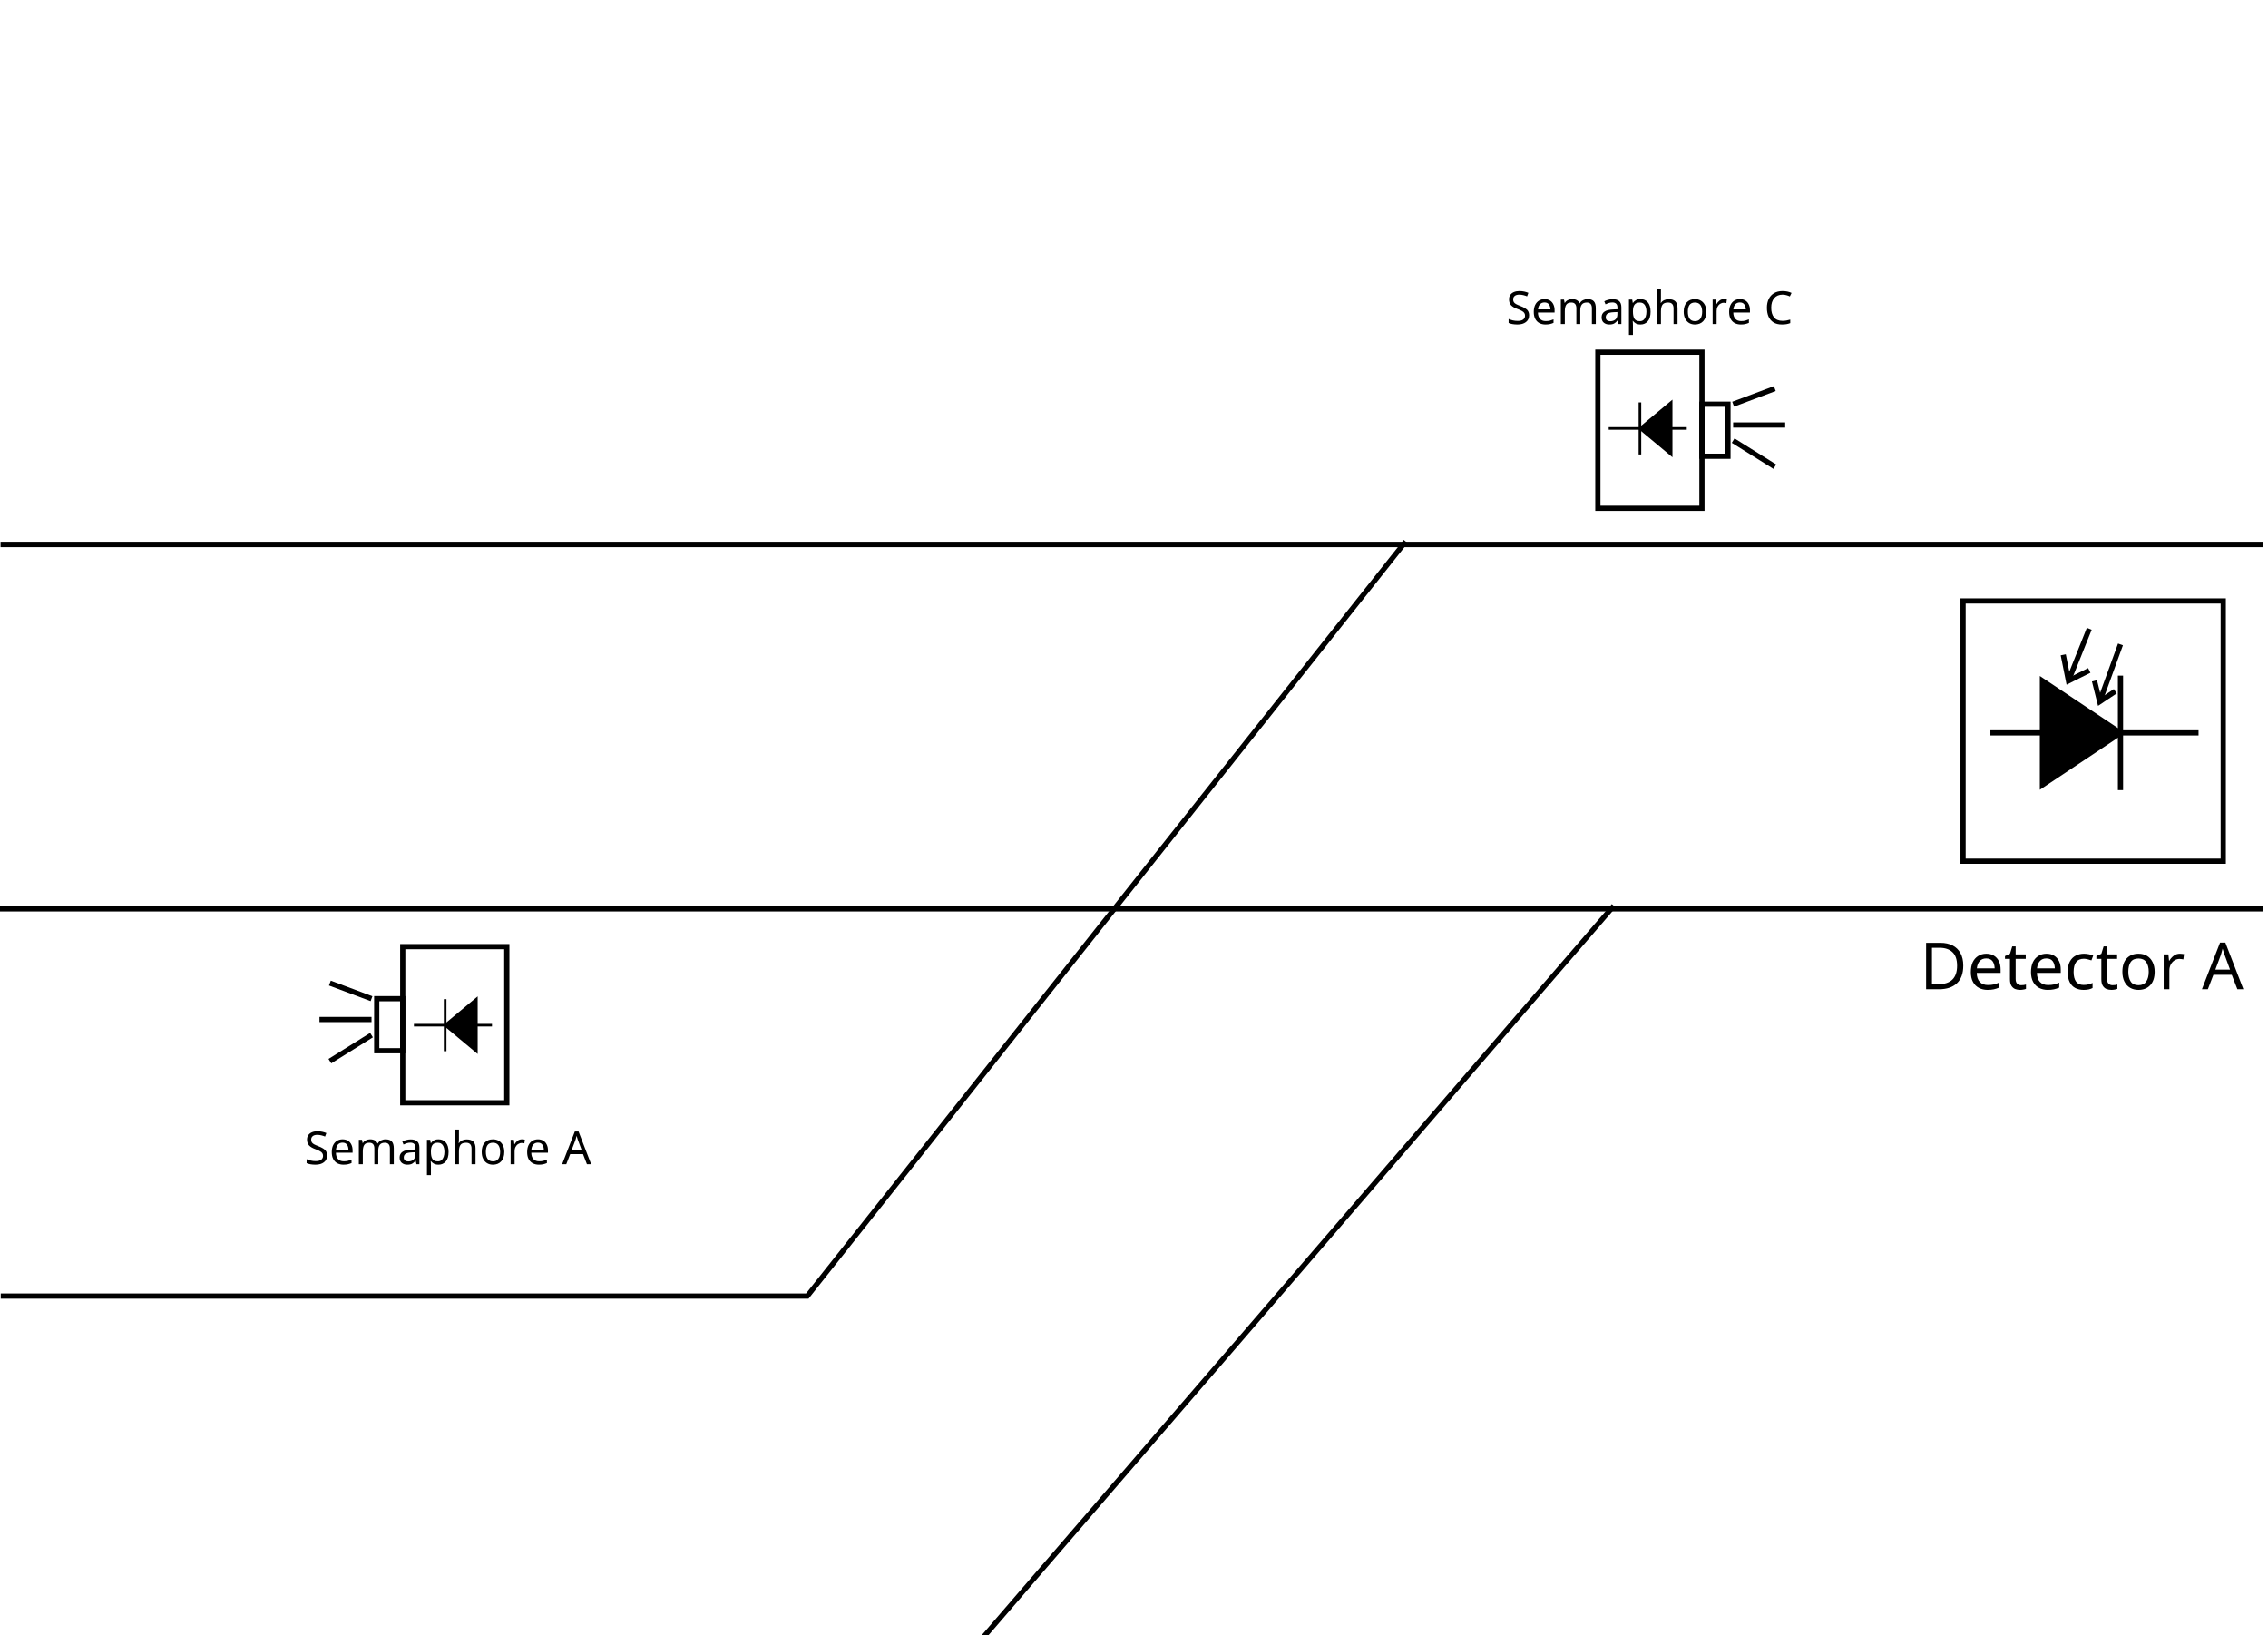
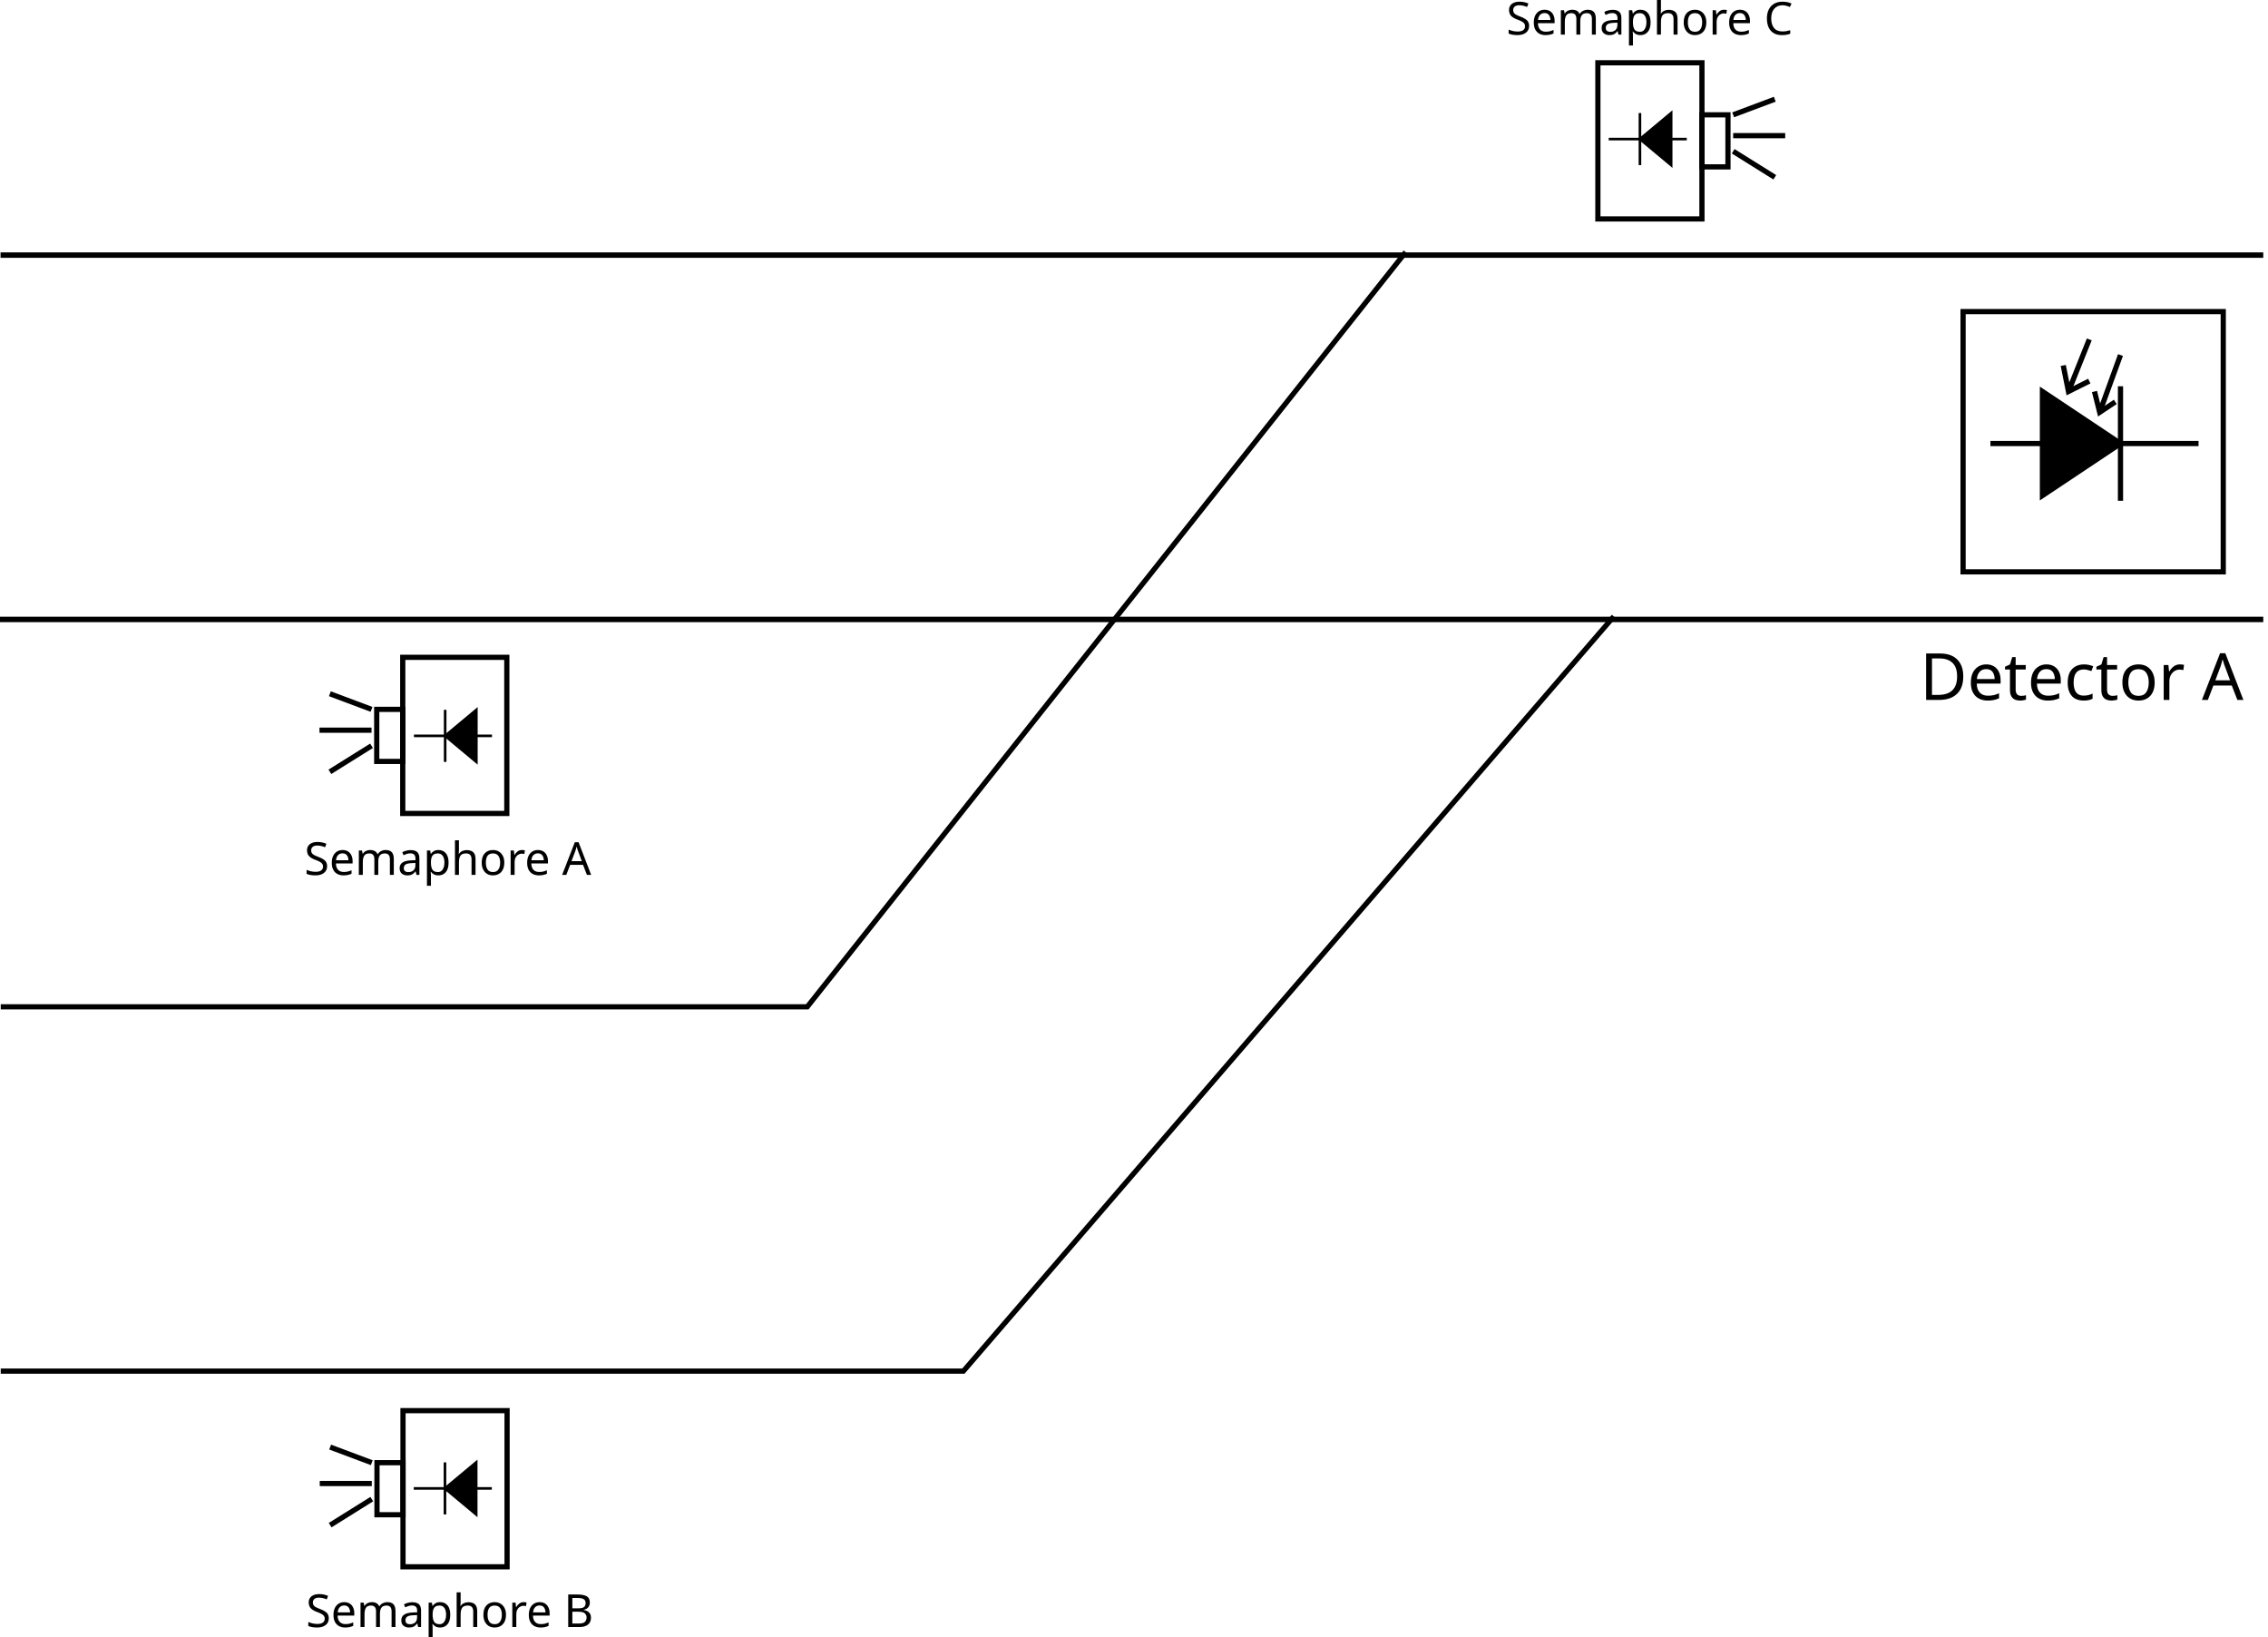
- <svg xmlns="http://www.w3.org/2000/svg" width="123.011mm" height="88.638mm" viewBox="0 0 435.867 314.072" id="svg4478" version="1.1">
+ <svg xmlns="http://www.w3.org/2000/svg" width="123.011mm" height="88.737mm" viewBox="0 0 435.867 314.423" id="svg4478" version="1.1">
  <defs id="defs4480" />
-   <g id="layer1" transform="translate(-157.7374,-111.3337)">
+   <g id="layer1" transform="translate(-157.7374,-166.9427)">
    <path style="fill:none;fill-rule:evenodd;stroke:#000000;stroke-width:1.043px;stroke-linecap:butt;stroke-linejoin:miter;stroke-opacity:1" d="m 592.693,285.957 -434.955,0" id="path4174" />
    <path style="fill:none;fill-rule:evenodd;stroke:#000000;stroke-width:1.043px;stroke-linecap:butt;stroke-linejoin:miter;stroke-opacity:1" d="m 592.693,215.957 -434.85,0" id="path4178" />
    <rect style="fill:none;fill-opacity:1;stroke:#000000;stroke-opacity:1" id="rect4180" width="50" height="50" x="535.004" y="-276.811" transform="scale(1,-1)" />
    <path style="fill:none;fill-rule:evenodd;stroke:#000000;stroke-width:1px;stroke-linecap:butt;stroke-linejoin:miter;stroke-opacity:1" d="m 540.257,252.158 40,0" id="path4182" />
    <path style="fill:#000000;fill-opacity:1;fill-rule:evenodd;stroke:#000000;stroke-width:1px;stroke-linecap:butt;stroke-linejoin:miter;stroke-opacity:1" d="m 550.257,242.158 0,20 15,-10 z" id="path4184" />
    <path style="fill:none;fill-rule:evenodd;stroke:#000000;stroke-width:1px;stroke-linecap:butt;stroke-linejoin:miter;stroke-opacity:1" d="m 565.257,241.158 0,22" id="path4200" />
    <path style="fill:none;fill-rule:evenodd;stroke:#000000;stroke-width:1px;stroke-linecap:butt;stroke-linejoin:miter;stroke-opacity:1" d="m 555.257,242.158 4,-10" id="path4202" />
    <path style="fill:none;fill-rule:evenodd;stroke:#000000;stroke-width:1px;stroke-linecap:butt;stroke-linejoin:miter;stroke-opacity:1" d="m 554.257,237.158 1,5 4,-2" id="path4206" />
    <path style="fill:none;fill-rule:evenodd;stroke:#000000;stroke-width:1px;stroke-linecap:butt;stroke-linejoin:miter;stroke-opacity:1" d="m 561.257,246.158 4,-11" id="path4208" />
    <path style="fill:none;fill-rule:evenodd;stroke:#000000;stroke-width:1px;stroke-linecap:butt;stroke-linejoin:miter;stroke-opacity:1" d="m 560.257,242.158 1,4 3,-2" id="path4210" />
    <rect style="fill:none;fill-opacity:1;stroke:#000000;stroke-opacity:1" id="rect4248" width="20" height="30" x="-484.819" y="-209.005" transform="scale(-1,-1)" />
    <rect style="fill:none;fill-opacity:1;stroke:#000000;stroke-opacity:1" id="rect4252" width="5" height="10" x="-489.819" y="-199.005" transform="scale(-1,-1)" />
    <path style="fill:none;fill-rule:evenodd;stroke:#000000;stroke-width:1px;stroke-linecap:butt;stroke-linejoin:miter;stroke-opacity:1" d="m 490.819,196.005 8,5" id="path4254" />
    <path style="fill:none;fill-rule:evenodd;stroke:#000000;stroke-width:1px;stroke-linecap:butt;stroke-linejoin:miter;stroke-opacity:1" d="m 500.819,193.005 -10,0" id="path4256" />
    <path style="fill:none;fill-rule:evenodd;stroke:#000000;stroke-width:1px;stroke-linecap:butt;stroke-linejoin:miter;stroke-opacity:1" d="m 490.819,189.005 8,-3" id="path4258" />
    <rect style="fill:none;fill-opacity:1;stroke:#000000;stroke-opacity:1" id="rect4248-7" width="20" height="30" x="235.187" y="-467.974" transform="scale(1,-1)" />
    <rect style="fill:none;fill-opacity:1;stroke:#000000;stroke-opacity:1" id="rect4252-4" width="5" height="10" x="230.187" y="-457.974" transform="scale(1,-1)" />
    <path style="fill:none;fill-rule:evenodd;stroke:#000000;stroke-width:1px;stroke-linecap:butt;stroke-linejoin:miter;stroke-opacity:1" d="m 229.187,454.974 -8,5" id="path4254-0" />
    <path style="fill:none;fill-rule:evenodd;stroke:#000000;stroke-width:1px;stroke-linecap:butt;stroke-linejoin:miter;stroke-opacity:1" d="m 219.187,451.974 10,0" id="path4256-2" />
    <path style="fill:none;fill-rule:evenodd;stroke:#000000;stroke-width:1px;stroke-linecap:butt;stroke-linejoin:miter;stroke-opacity:1" d="m 229.187,447.974 -8,-3" id="path4258-7" />
    <rect style="fill:none;fill-opacity:1;stroke:#000000;stroke-opacity:1" id="rect4248-7-0" width="20" height="30" x="235.137" y="-323.235" transform="scale(1,-1)" />
    <rect style="fill:none;fill-opacity:1;stroke:#000000;stroke-opacity:1" id="rect4252-4-1" width="5" height="10" x="230.137" y="-313.235" transform="scale(1,-1)" />
    <path style="fill:none;fill-rule:evenodd;stroke:#000000;stroke-width:1px;stroke-linecap:butt;stroke-linejoin:miter;stroke-opacity:1" d="m 229.137,310.235 -8,5" id="path4254-0-1" />
    <path style="fill:none;fill-rule:evenodd;stroke:#000000;stroke-width:1px;stroke-linecap:butt;stroke-linejoin:miter;stroke-opacity:1" d="m 219.137,307.235 10,0" id="path4256-2-1" />
    <path style="fill:none;fill-rule:evenodd;stroke:#000000;stroke-width:1px;stroke-linecap:butt;stroke-linejoin:miter;stroke-opacity:1" d="m 229.137,303.235 -8,-3" id="path4258-7-0" />
    <path style="fill:none;fill-rule:evenodd;stroke:#000000;stroke-width:0.5;stroke-linecap:butt;stroke-linejoin:miter;stroke-miterlimit:4;stroke-dasharray:none;stroke-opacity:1" d="m 252.253,452.916 -15,0" id="path4329" />
    <path style="fill:#000000;fill-opacity:1;fill-rule:evenodd;stroke:#000000;stroke-width:0.5;stroke-linecap:butt;stroke-linejoin:miter;stroke-miterlimit:4;stroke-dasharray:none;stroke-opacity:1" d="m 249.253,457.915 0,-10 -6,5 z" id="path4331" />
    <path style="fill:none;fill-rule:evenodd;stroke:#000000;stroke-width:0.5;stroke-linecap:butt;stroke-linejoin:miter;stroke-miterlimit:4;stroke-dasharray:none;stroke-opacity:1" d="m 243.253,457.915 0,-10" id="path4333" />
    <path style="fill:none;fill-rule:evenodd;stroke:#000000;stroke-width:0.5;stroke-linecap:butt;stroke-linejoin:miter;stroke-miterlimit:4;stroke-dasharray:none;stroke-opacity:1" d="m 252.287,308.326 -15,0" id="path4329-2" />
    <path style="fill:#000000;fill-opacity:1;fill-rule:evenodd;stroke:#000000;stroke-width:0.5;stroke-linecap:butt;stroke-linejoin:miter;stroke-miterlimit:4;stroke-dasharray:none;stroke-opacity:1" d="m 249.287,313.326 0,-10 -6,5 z" id="path4331-3" />
    <path style="fill:none;fill-rule:evenodd;stroke:#000000;stroke-width:0.5;stroke-linecap:butt;stroke-linejoin:miter;stroke-miterlimit:4;stroke-dasharray:none;stroke-opacity:1" d="m 243.287,313.326 0,-10" id="path4333-6" />
    <path style="fill:none;fill-rule:evenodd;stroke:#000000;stroke-width:0.5;stroke-linecap:butt;stroke-linejoin:miter;stroke-miterlimit:4;stroke-dasharray:none;stroke-opacity:1" d="m 481.903,193.664 -15,0" id="path4329-2-8-6" />
    <path style="fill:#000000;fill-opacity:1;fill-rule:evenodd;stroke:#000000;stroke-width:0.5;stroke-linecap:butt;stroke-linejoin:miter;stroke-miterlimit:4;stroke-dasharray:none;stroke-opacity:1" d="m 478.903,198.664 0,-10 -6,5 z" id="path4331-3-4-9" />
    <path style="fill:none;fill-rule:evenodd;stroke:#000000;stroke-width:0.5;stroke-linecap:butt;stroke-linejoin:miter;stroke-miterlimit:4;stroke-dasharray:none;stroke-opacity:1" d="m 472.903,198.664 0,-10" id="path4333-6-3-1" />
    <text xml:space="preserve" style="font-style:normal;font-weight:normal;font-size:12.5px;line-height:125%;font-family:sans-serif;letter-spacing:0px;word-spacing:0px;fill:#000000;fill-opacity:1;stroke:none;stroke-width:1px;stroke-linecap:butt;stroke-linejoin:miter;stroke-opacity:1" x="216.534" y="479.546" id="text4398">
      <tspan id="tspan4400" x="216.534" y="479.546" style="font-size:8.75px">Semaphore B</tspan>
    </text>
    <text xml:space="preserve" style="font-style:normal;font-weight:normal;font-size:12.5px;line-height:125%;font-family:sans-serif;letter-spacing:0px;word-spacing:0px;fill:#000000;fill-opacity:1;stroke:none;stroke-width:1px;stroke-linecap:butt;stroke-linejoin:miter;stroke-opacity:1" x="447.215" y="173.591" id="text4398-7">
      <tspan id="tspan4400-6" x="447.215" y="173.591" style="font-size:8.75px">Semaphore C</tspan>
    </text>
    <text xml:space="preserve" style="font-style:normal;font-weight:normal;font-size:12.5px;line-height:125%;font-family:sans-serif;letter-spacing:0px;word-spacing:0px;fill:#000000;fill-opacity:1;stroke:none;stroke-width:1px;stroke-linecap:butt;stroke-linejoin:miter;stroke-opacity:1" x="216.212" y="335.041" id="text4398-7-2-5">
      <tspan id="tspan4400-6-4-8" x="216.212" y="335.041" style="font-size:8.75px">Semaphore A</tspan>
    </text>
    <text xml:space="preserve" style="font-style:normal;font-weight:normal;font-size:12.5px;line-height:125%;font-family:sans-serif;letter-spacing:0px;word-spacing:0px;fill:#000000;fill-opacity:1;stroke:none;stroke-width:1px;stroke-linecap:butt;stroke-linejoin:miter;stroke-opacity:1" x="526.685" y="301.421" id="text4456">
      <tspan id="tspan4458" x="526.685" y="301.421">Detector A</tspan>
    </text>
    <path style="fill:none;fill-rule:evenodd;stroke:#000000;stroke-width:1px;stroke-linecap:butt;stroke-linejoin:miter;stroke-opacity:1" d="m 427.88,215.383 -115,145 -155,0" id="path4690" />
    <path style="fill:none;fill-rule:evenodd;stroke:#000000;stroke-width:1px;stroke-linecap:butt;stroke-linejoin:miter;stroke-opacity:1" d="m 157.88,430.383 185,0 125,-145" id="path4692" />
  </g>
</svg>
